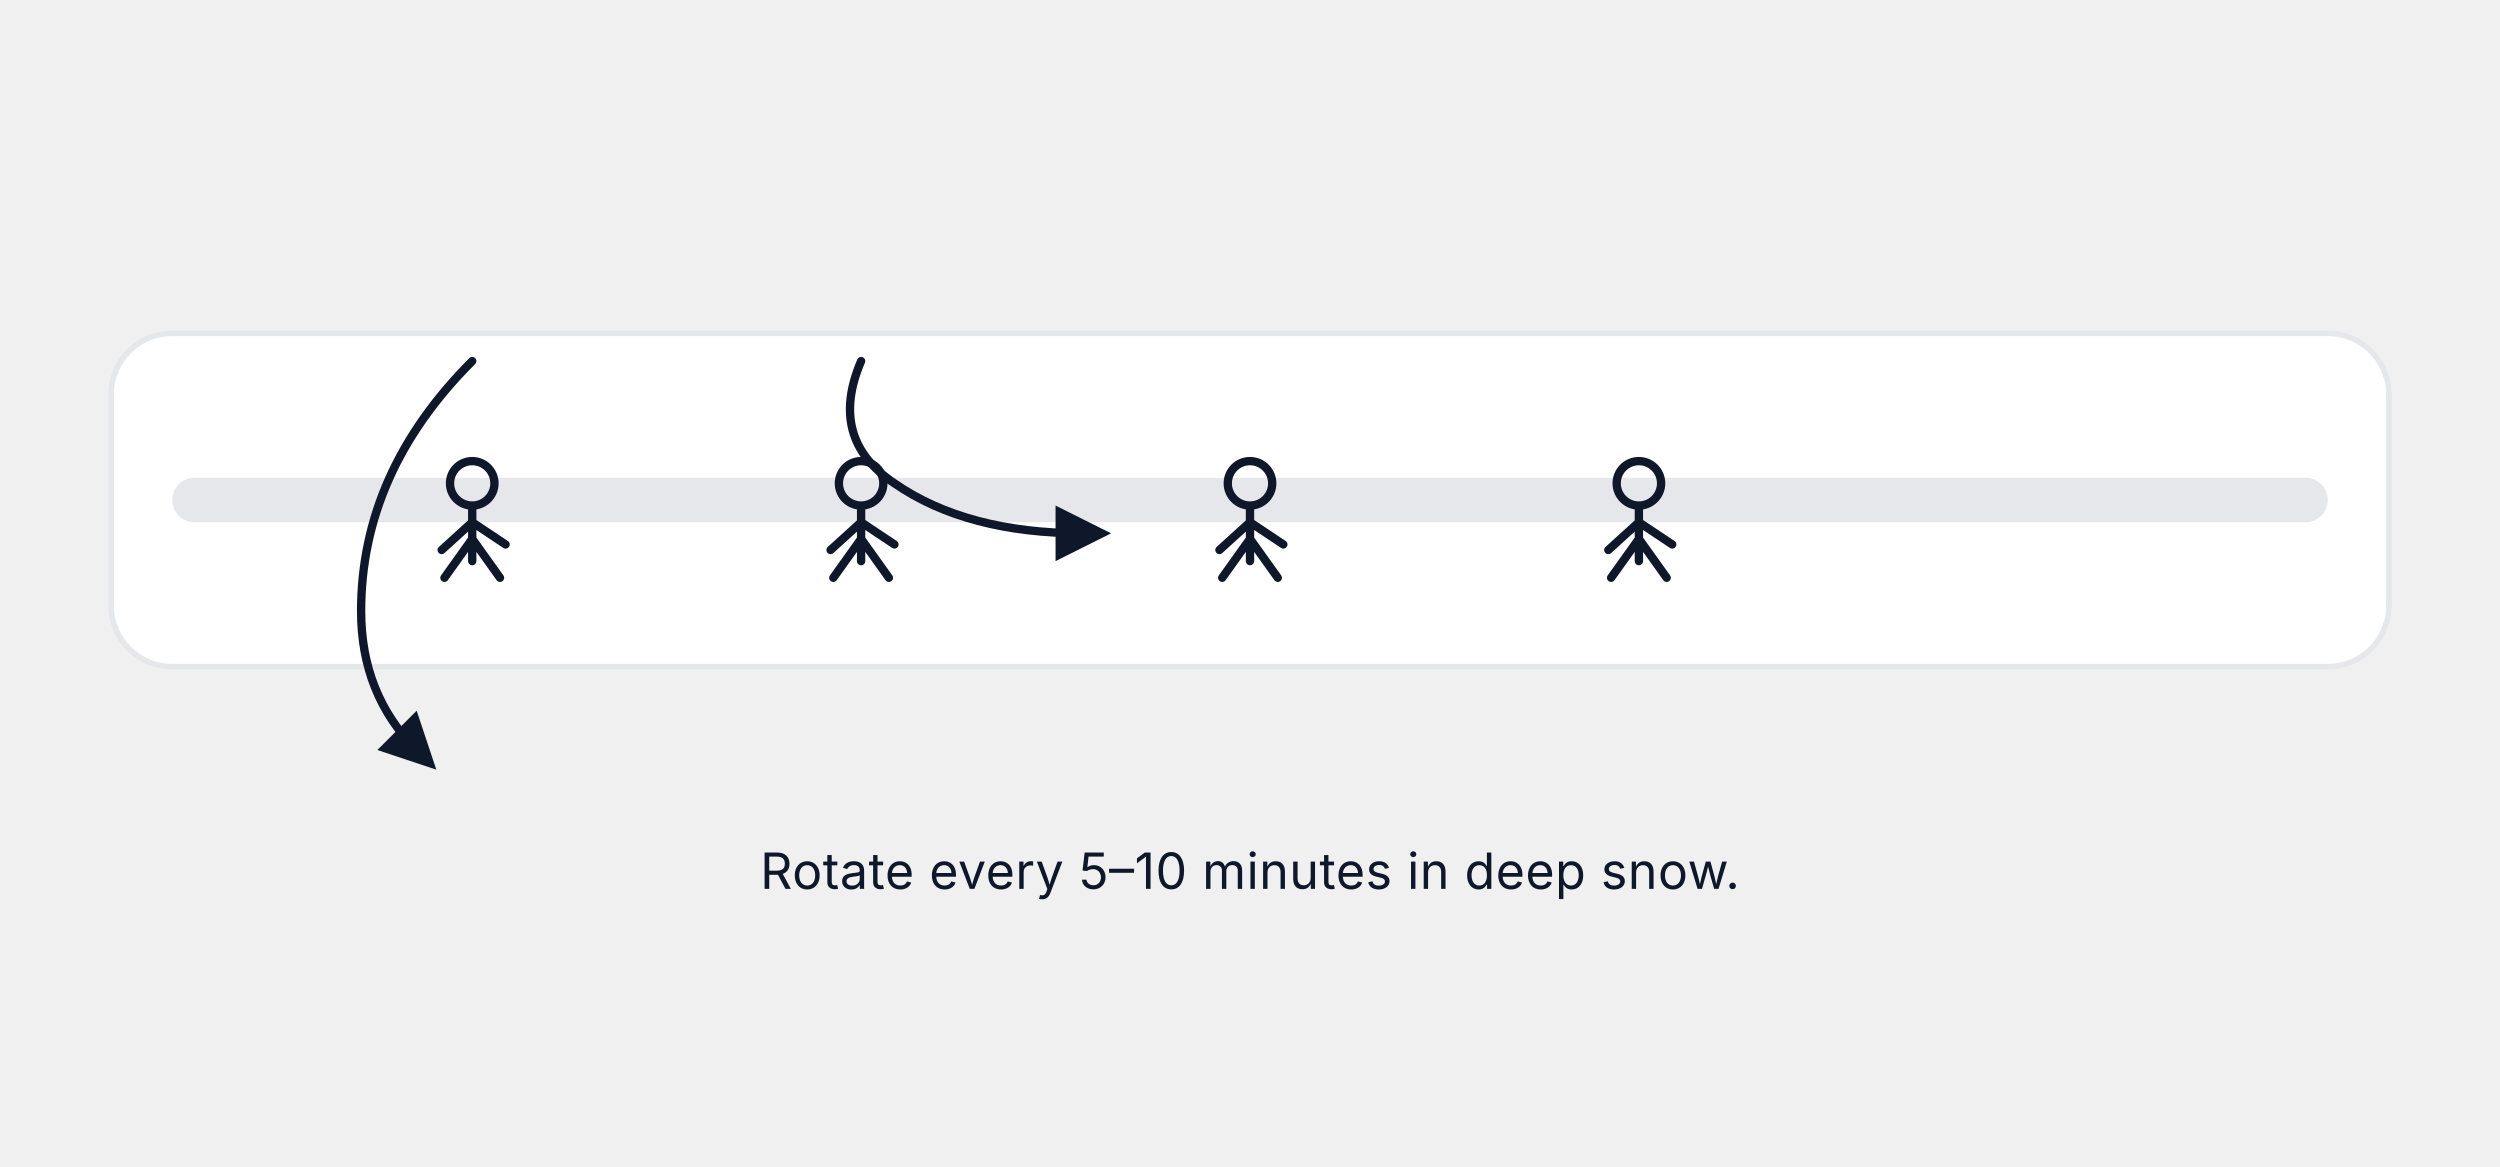
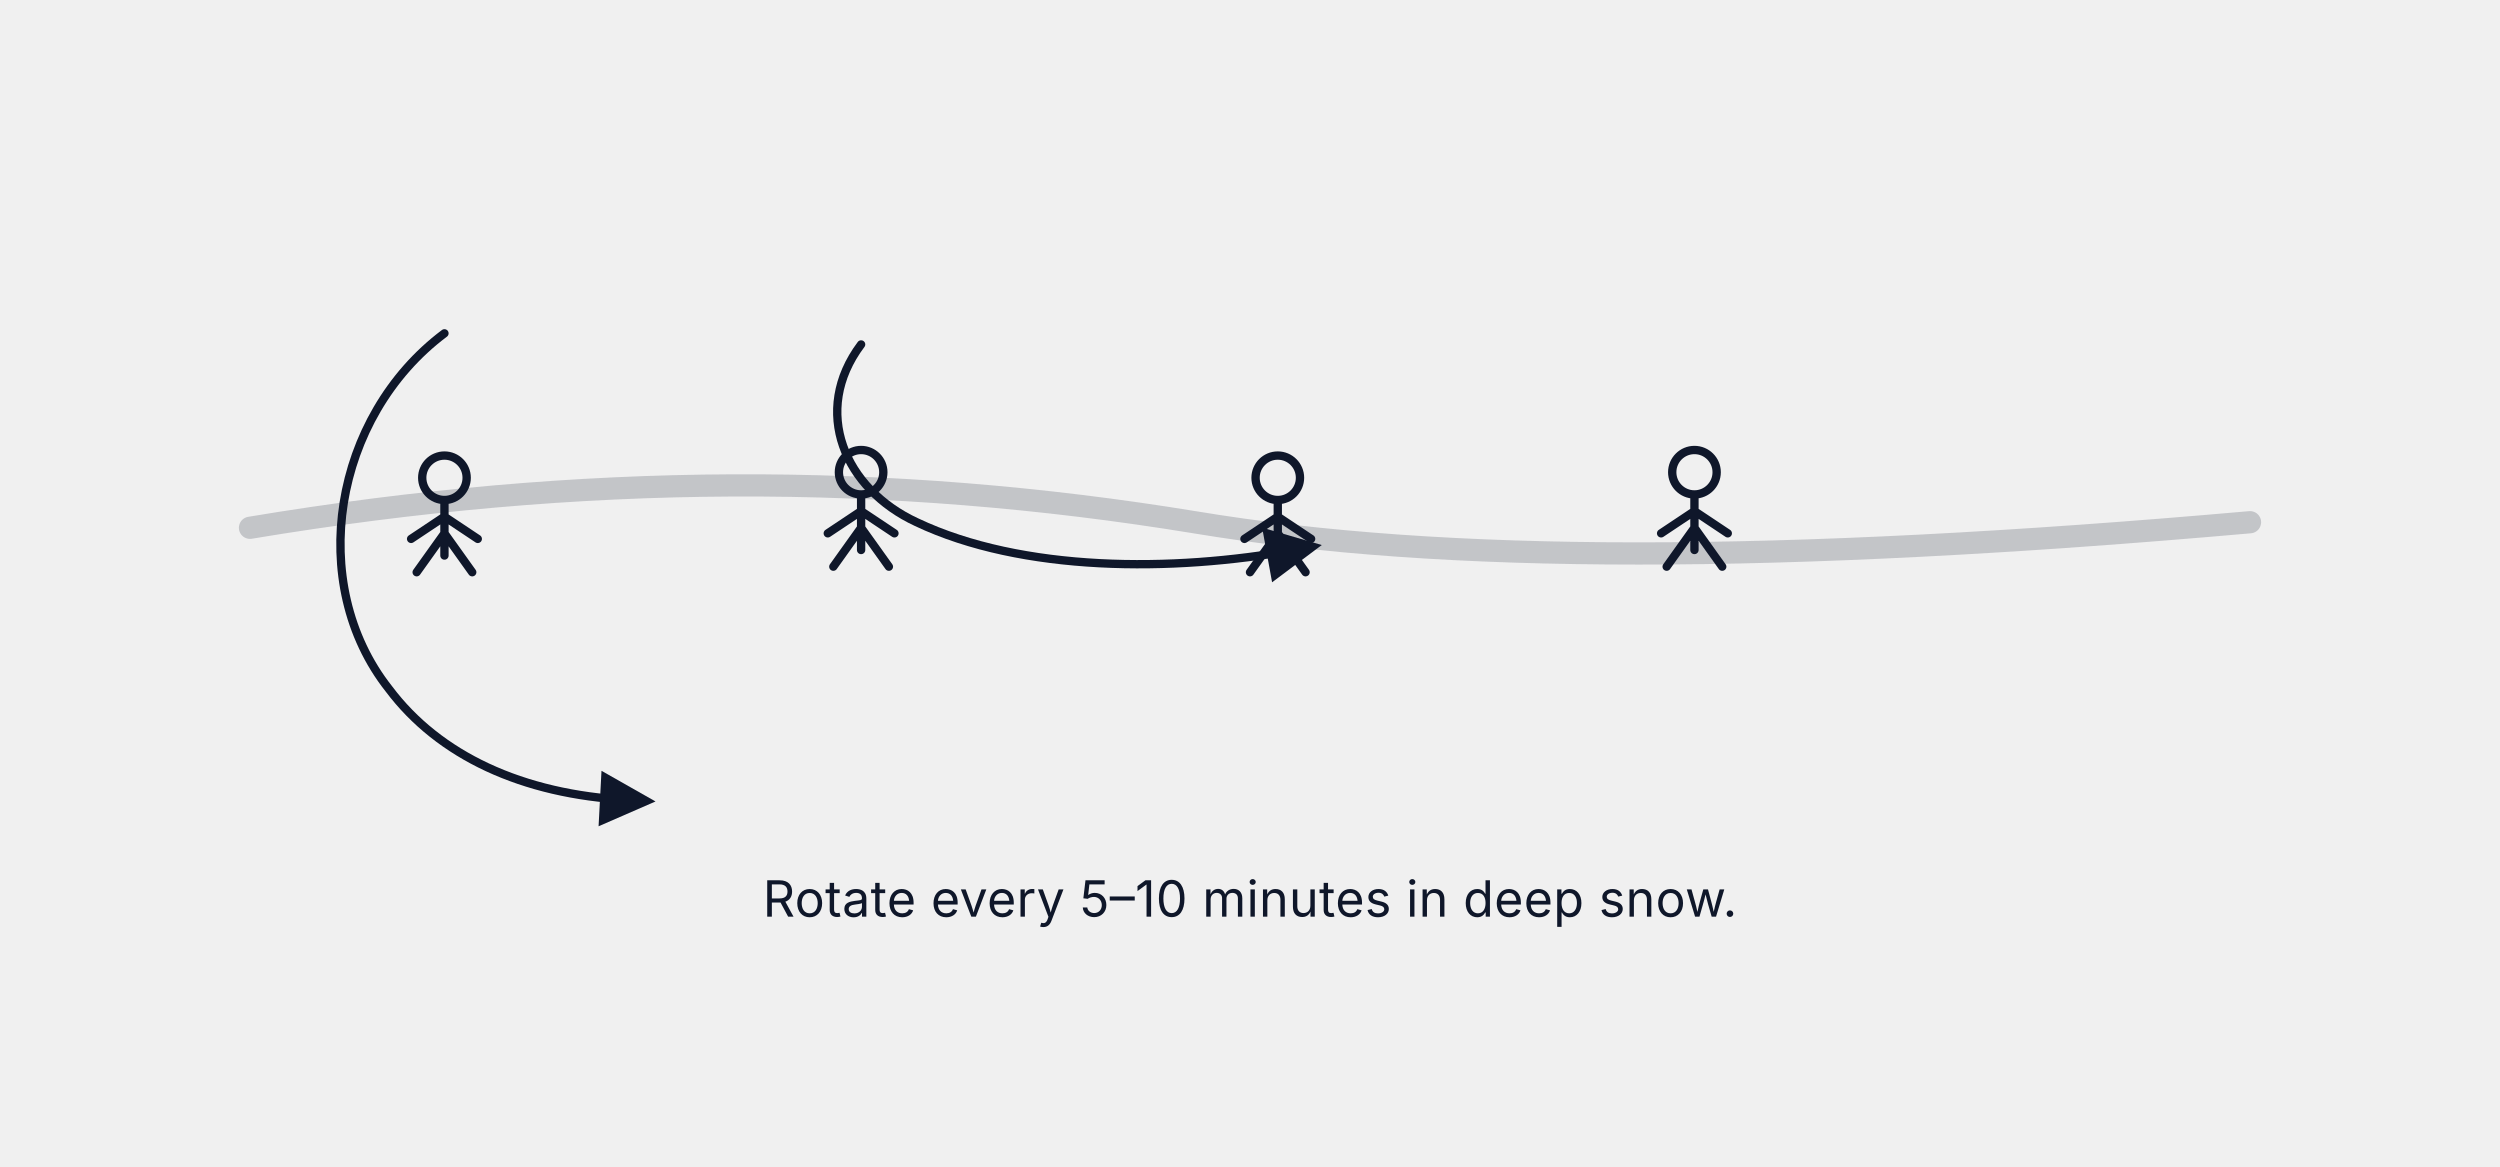
<svg xmlns="http://www.w3.org/2000/svg" width="900" height="420" viewBox="0 0 900 420" role="img" aria-labelledby="title desc">
  <style>
-     .outline { stroke: #0F172A; fill: none; stroke-width: 3; stroke-linecap: round; stroke-linejoin: round; }
-     .trail { stroke: #E5E7EB; stroke-width: 16; stroke-linecap: round; fill: none; }
-     .arrow { stroke: #0F172A; fill: none; stroke-width: 3; stroke-linecap: round; stroke-linejoin: round; }
-     text { font-family: "Inter", "Helvetica Neue", Arial, sans-serif; fill: #0F172A; font-size: 18px; letter-spacing: 0.2px; }
+     .stroke { stroke: #0F172A; fill: none; stroke-width: 3; stroke-linecap: round; stroke-linejoin: round; }
+     .trail { stroke: #0F172A; fill: none; stroke-width: 8; stroke-linecap: round; stroke-linejoin: round; opacity: 0.2; }
+     text { font-family: "Inter", "Helvetica Neue", Arial, sans-serif; fill: #0F172A; font-size: 18px; letter-spacing: 0.15px; }
  </style>
  <defs>
-     <path id="hiker" class="outline" d="M0 -24 a8 8 0 1 1 0 16 a8 8 0 1 1 0 -16 M0 -8 L0 12 M0 4 L-10 18 M0 4 L10 18 M0 -2 L-11 8 M0 -2 L12 6" />
+     <path id="hiker" class="stroke" d="M0 -24 a8 8 0 1 1 0 16 a8 8 0 1 1 0 -16 M0 -8 L0 12 M0 4 L-10 18 M0 4 L10 18 M0 -2 L-12 6 M0 -2 L12 6" />
    <marker id="arrowhead" viewBox="0 0 12 12" refX="6" refY="6" markerWidth="10" markerHeight="10" orient="auto-start-reverse">
      <path d="M2 2 L10 6 L2 10 Z" fill="#0F172A" />
    </marker>
  </defs>
-   <rect x="40" y="120" width="820" height="120" rx="22" fill="#FFFFFF" stroke="#E5E7EB" stroke-width="2" />
-   <path class="trail" d="M70 180 H830" />
-   <g transform="translate(170,190)">
+   <path class="trail" d="M90 190 C210 170 320 170 430 188 C520 203 640 203 810 188" />
+   <g transform="translate(160,188)">
    <use href="#hiker" />
  </g>
-   <g transform="translate(310,190)">
+   <g transform="translate(310,186)">
    <use href="#hiker" />
  </g>
-   <g transform="translate(450,190)">
+   <g transform="translate(460,188)">
    <use href="#hiker" />
  </g>
-   <g transform="translate(590,190)">
+   <g transform="translate(610,186)">
    <use href="#hiker" />
  </g>
-   <path class="arrow" marker-end="url(#arrowhead)" d="M170 130 q-40 40 -40 90 q0 30 20 50" />
-   <path class="arrow" marker-end="url(#arrowhead)" d="M310 130 q-12 28 12 44 q26 18 68 18" />
-   <text x="450" y="320" text-anchor="middle">Rotate every 5–10 minutes in deep snow.</text>
+   <path class="stroke" marker-end="url(#arrowhead)" d="M160 120 C120 150 110 210 140 248 C158 272 188 286 226 288" />
+   <path class="stroke" marker-end="url(#arrowhead)" d="M310 124 C292 148 304 176 330 188 C368 206 422 206 466 198" />
+   <text x="450" y="330" text-anchor="middle">Rotate every 5–10 minutes in deep snow.</text>
</svg>
